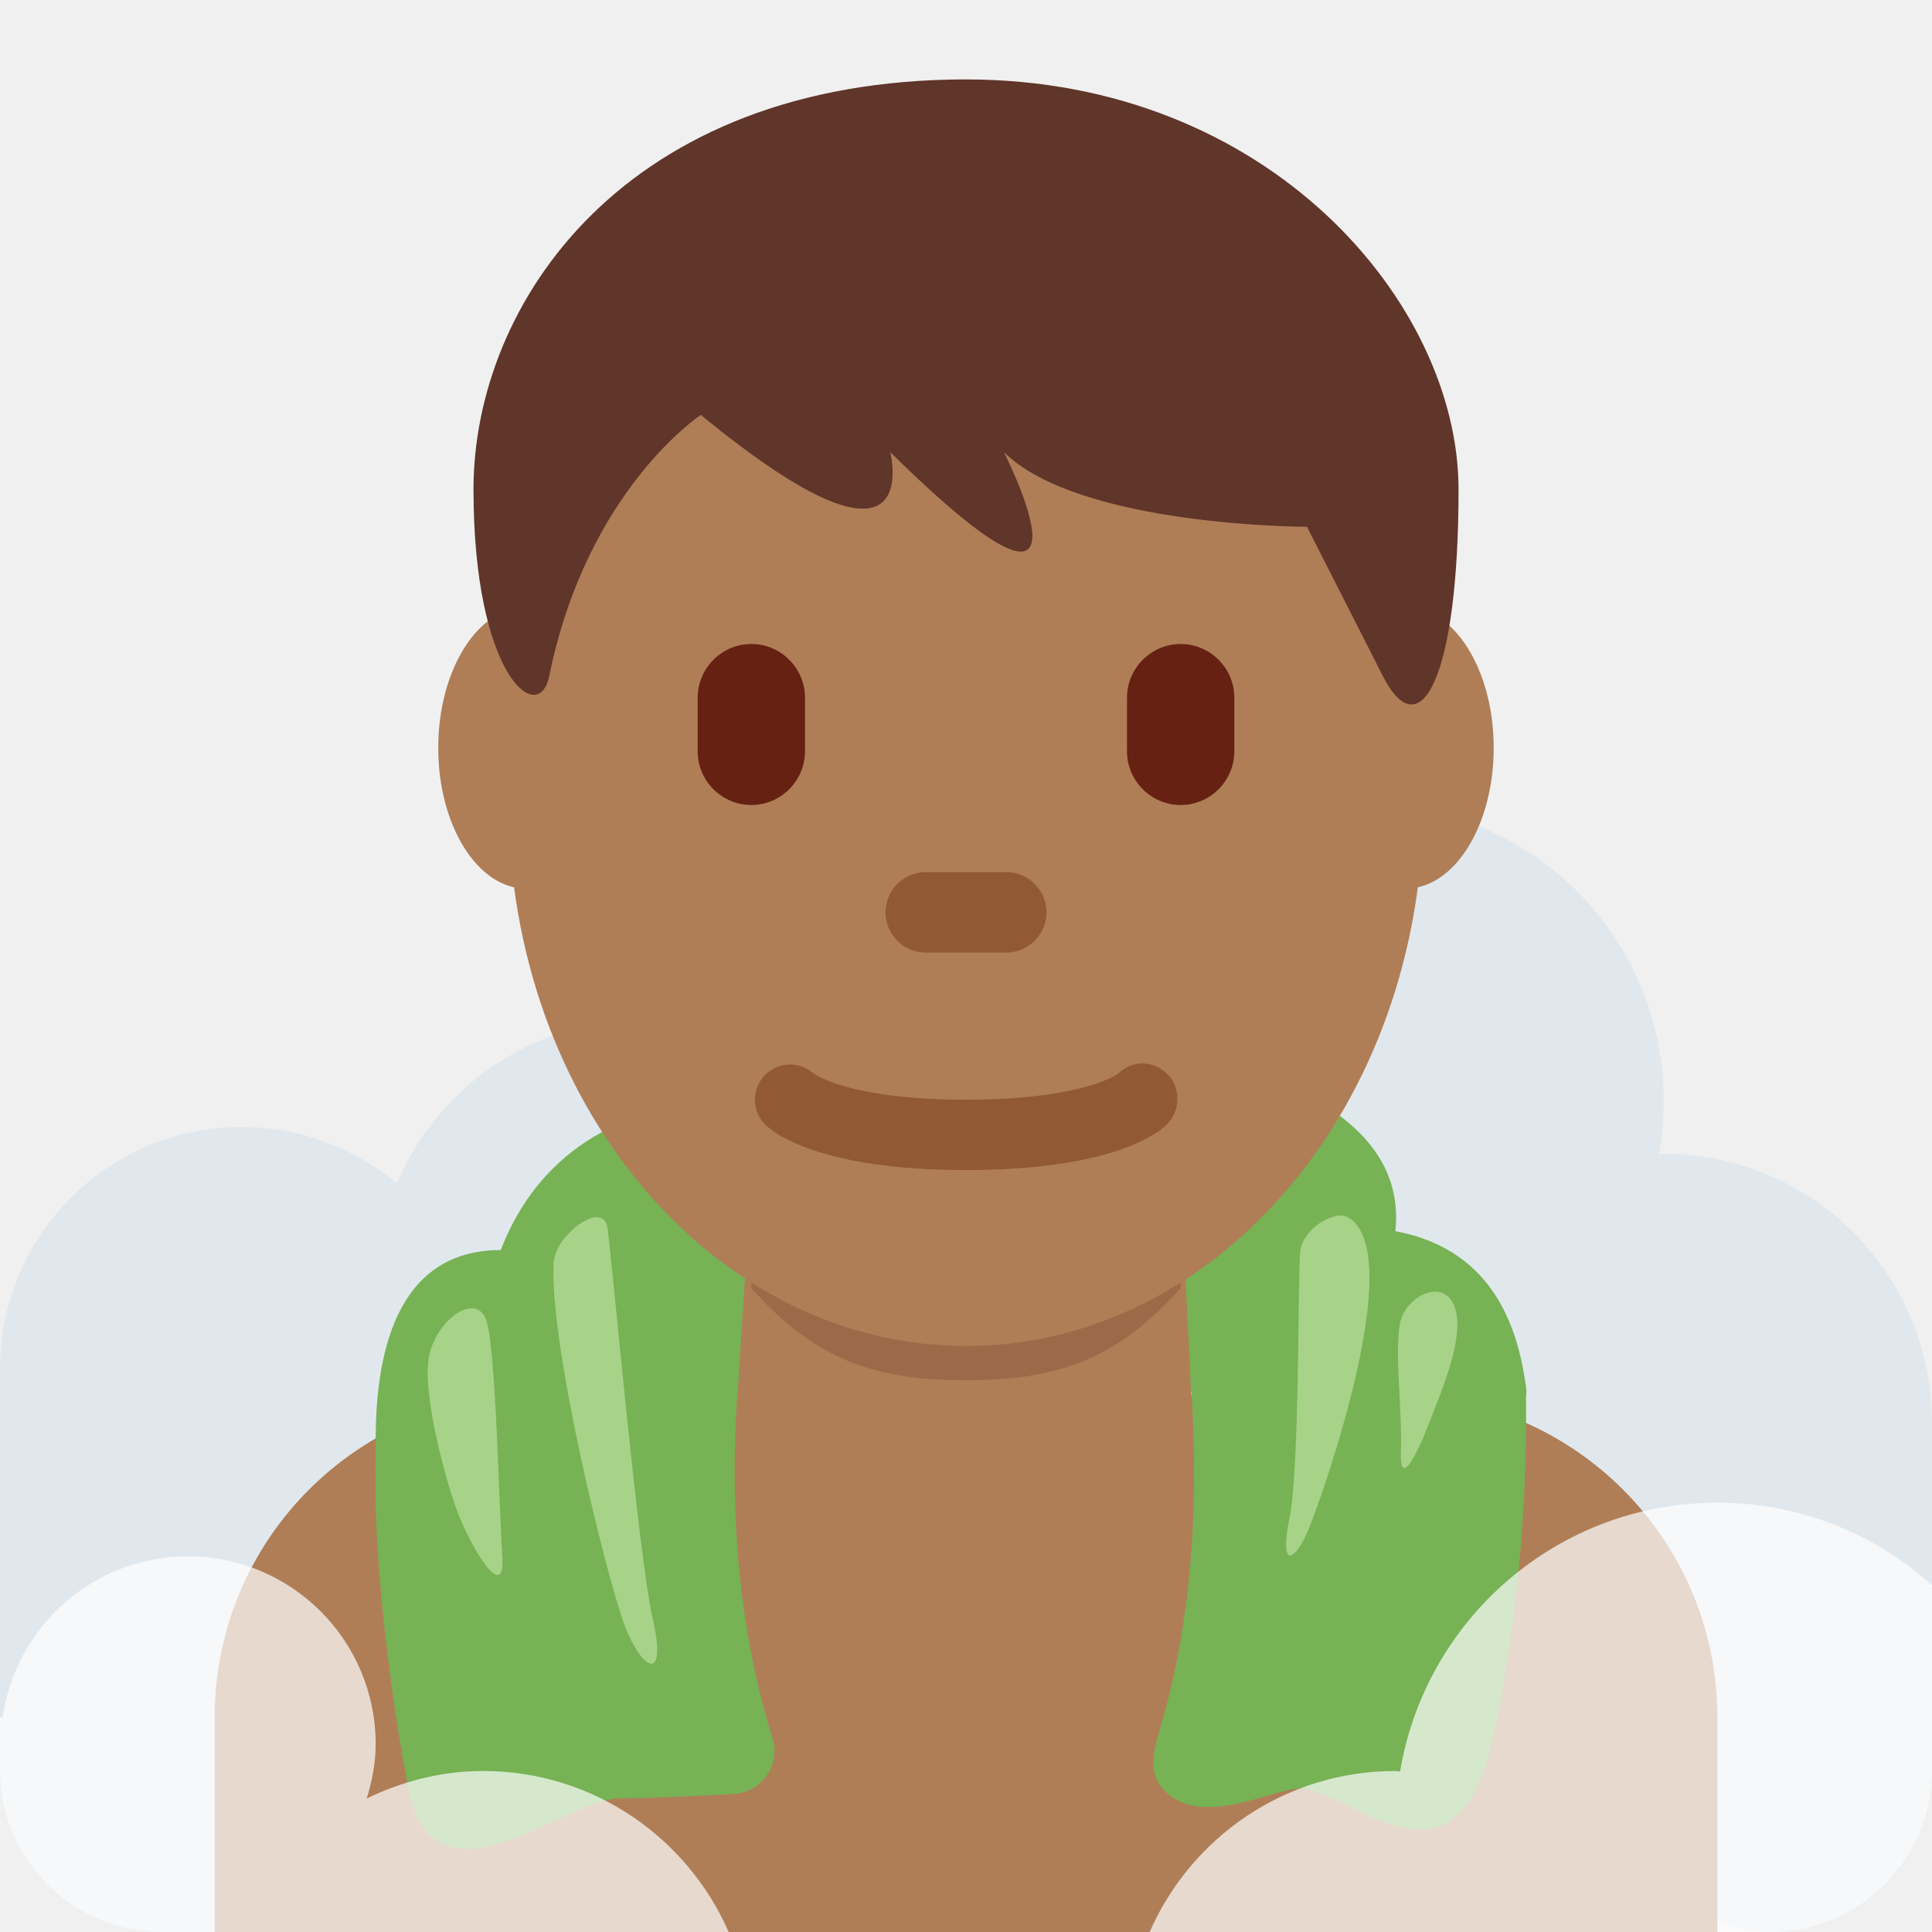
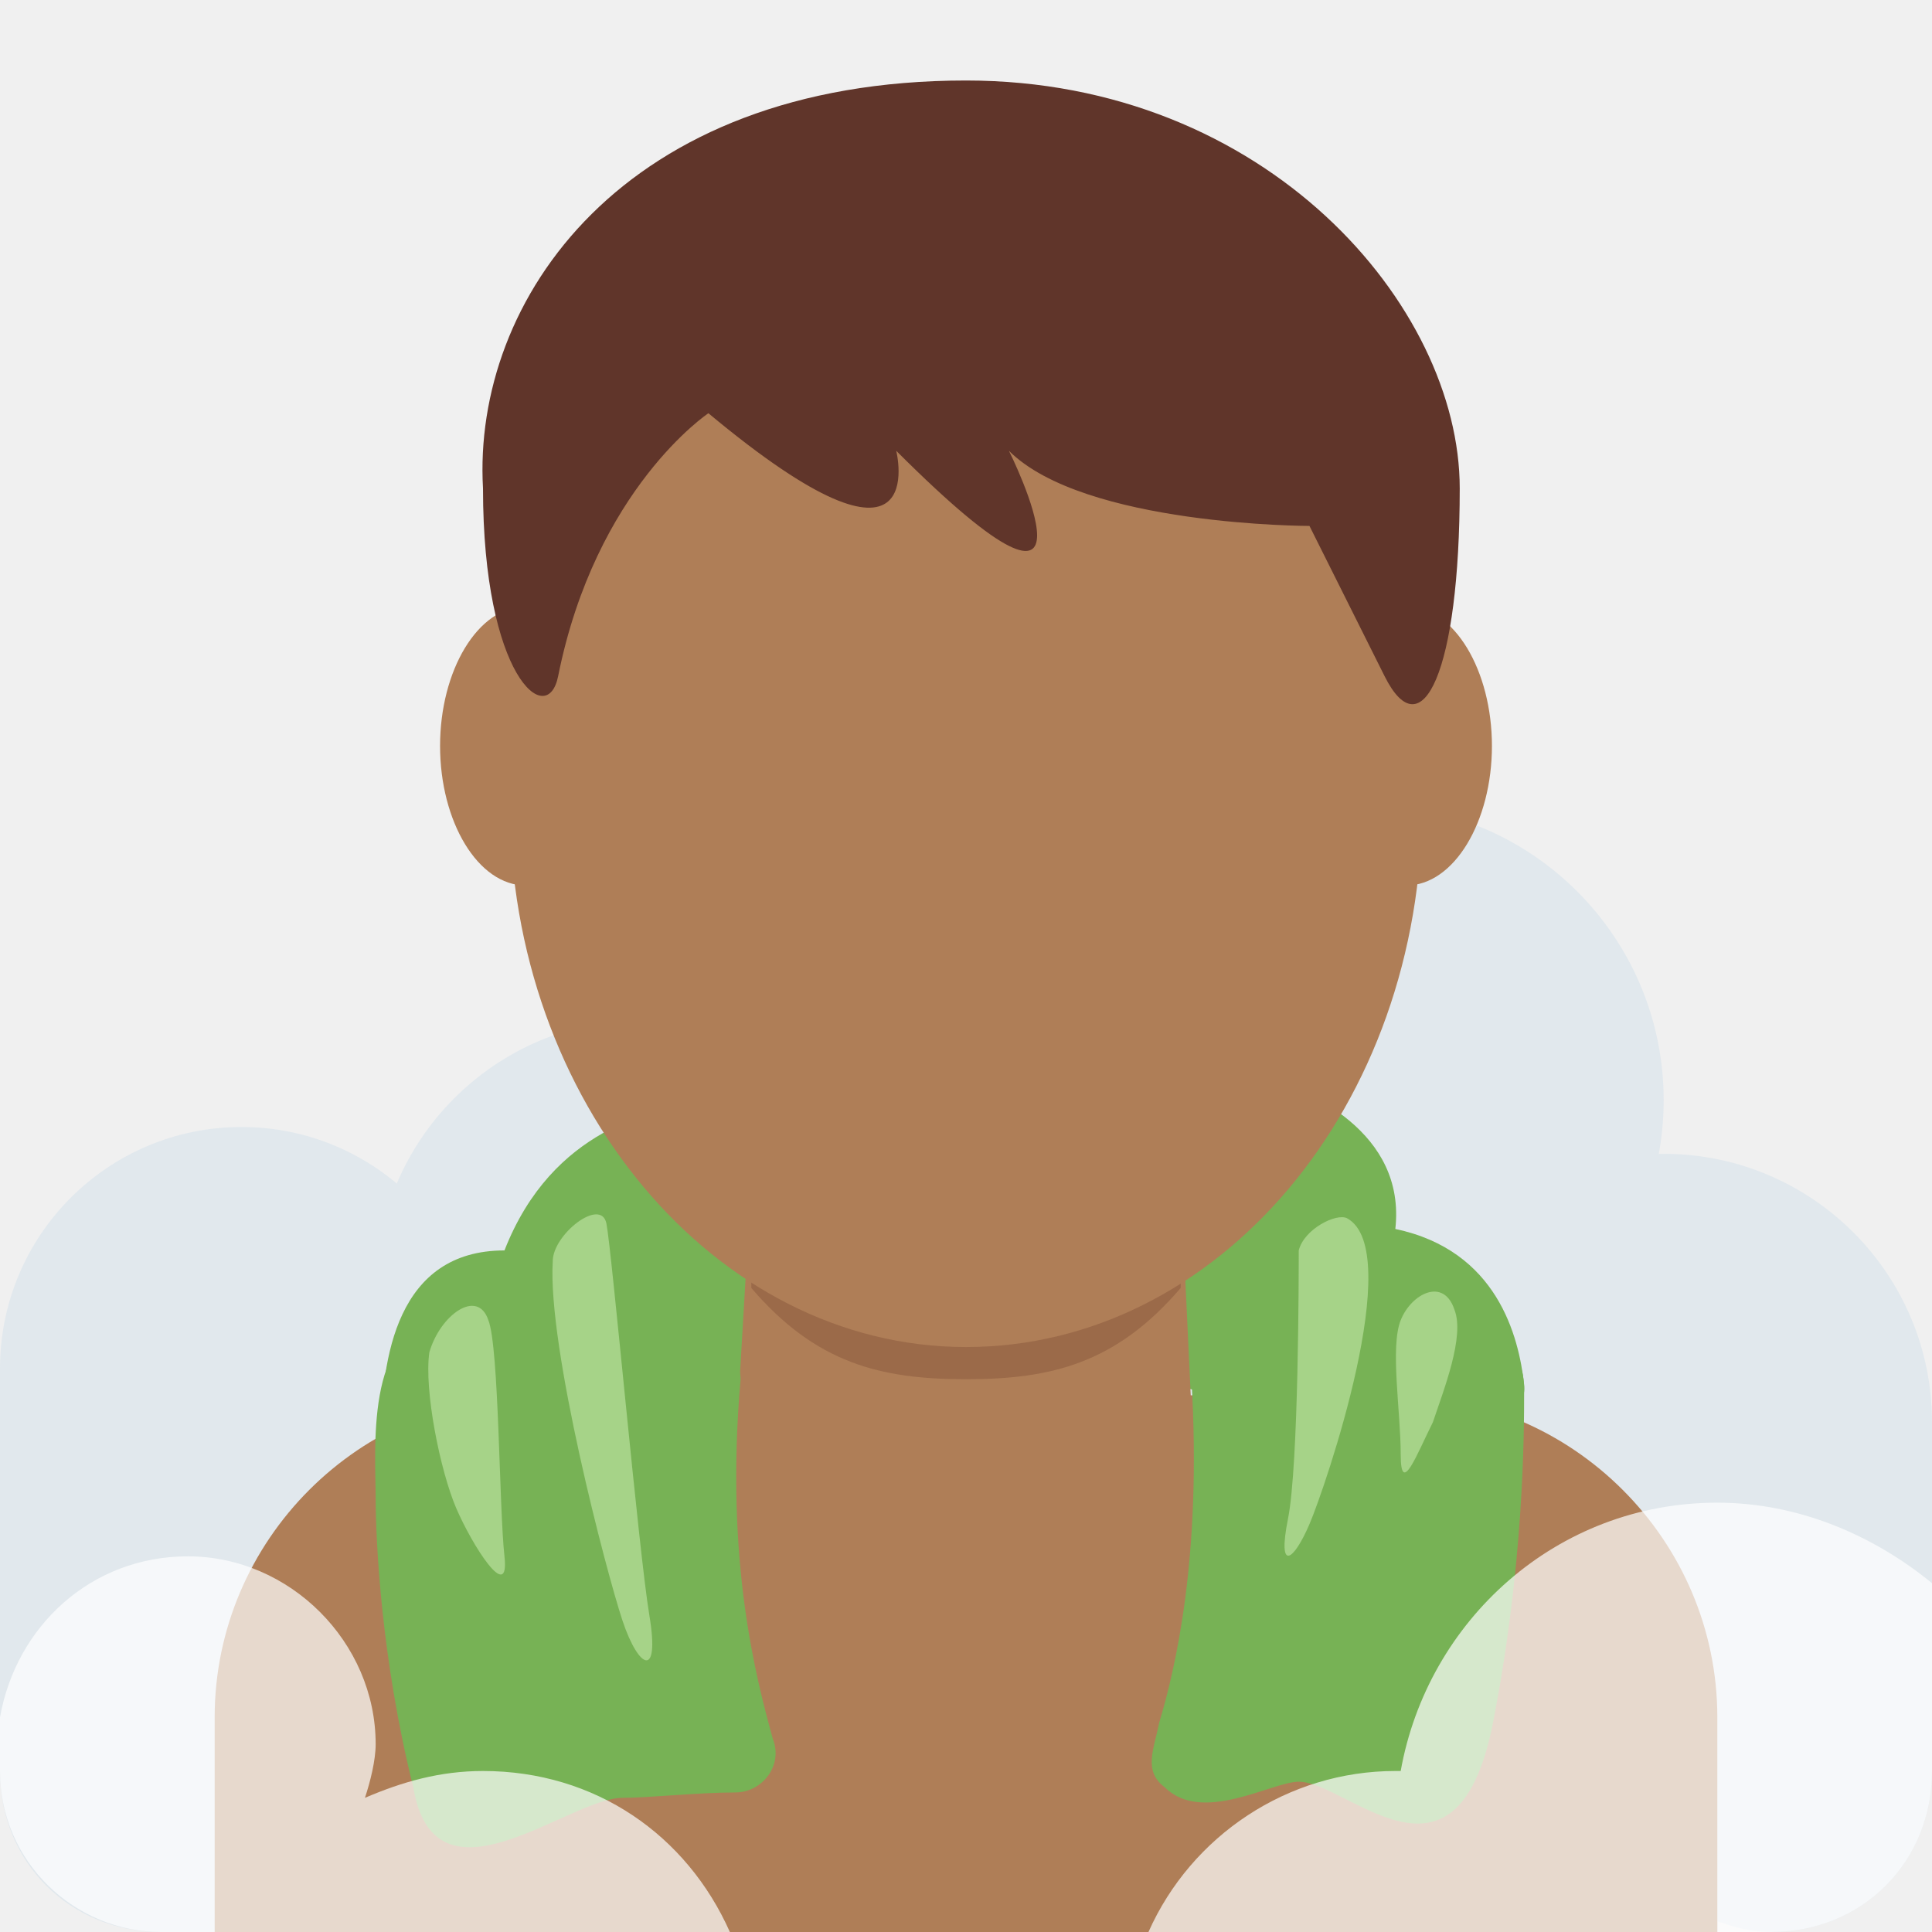
- <svg xmlns="http://www.w3.org/2000/svg" viewBox="0 0 36 36">
-   <g fill="#E1E8ED">
-     <circle cx="4.5" cy="25.5" r="4.5" />
-     <circle cx="25.5" cy="20.5" r="5.5" />
-     <circle cx="31" cy="26.5" r="5" />
-     <circle cx="12" cy="24" r="5" />
-     <path d="M33 30c-1.657 0-3 1.343-3 3H6c0-1.657-1.343-3-3-3s-3 1.343-3 3 1.343 3 3 3h29v-.184c.314.112.647.184 1 .184 1.657 0 3-1.343 3-3s-1.343-3-3-3z" />
-     <path d="M0 25.5h9V33H0zM20 23h9v4h-9zm11 3.5h5V33h-5z" />
+ <svg xmlns="http://www.w3.org/2000/svg" version="1.1" id="Layer_1" x="0px" y="0px" viewBox="0 0 36 36" style="enable-background:new 0 0 36 36;" xml:space="preserve">
+   <style type="text/css">
+ 	.st0{fill:#E1E8ED;}
+ 	.st1{fill:#77B255;}
+ 	.st2{fill:#AF7E57;}
+ 	.st3{fill:#9B6A49;}
+ 	.st4{fill:#60352A;}
+ 	.st5{fill:#A6D388;}
+ 	.st6{opacity:0.7;fill:#FFFFFF;enable-background:new    ;}
+ </style>
+   <g>
+     <circle class="st0" cx="4.5" cy="25.5" r="4.5" />
+     <circle class="st0" cx="25.5" cy="20.5" r="5.5" />
+     <circle class="st0" cx="31" cy="26.5" r="5" />
+     <circle class="st0" cx="12" cy="24" r="5" />
+     <path class="st0" d="M33,30c-1.7,0-3,1.3-3,3H6c0-1.7-1.3-3-3-3s-3,1.3-3,3c0,1.7,1.3,3,3,3h29v-0.2c0.3,0.1,0.6,0.2,1,0.2   c1.7,0,3-1.3,3-3S34.7,30,33,30z" />
+     <path class="st0" d="M0,25.5h9V33H0V25.5z M20,23h9v4h-9V23z M31,26.5h5V33h-5V26.5z" />
  </g>
-   <path d="M23.35 20c1.014.324 2.845 1.15 2.65 2.941 1.924.357 2.306 1.966 2.436 2.907.248 1.79-7.436-.198-7.436-.198l-1-3.482L23.35 20zm-10.38.5c-.769.185-2.749.5-3.64 2.793-1.99 0-2.33 2.02-2.33 3.538 0 2.253 7.336 1.955 8.495.678 1.158-1.277.784-5.36.784-5.36L12.97 20.5z" fill="#77B255" />
-   <path fill="#AF7E57" d="M32 36v-4c0-3.314-2.685-6-6-6H10c-3.313 0-6 2.686-6 6v4h28z" />
-   <path fill="#AF7E57" d="M13.667 27.122L18 31.001l4.316-2.627L22 22h-8z" />
-   <path fill="#9B6A49" d="M14 24c1.216 1.374 2.355 1.719 3.996 1.719 1.639 0 2.787-.346 4.004-1.719v-4h-8v4z" />
-   <path fill="#AF7E57" d="M11.444 13.936c0 1.448-.734 2.622-1.639 2.622s-1.639-1.174-1.639-2.622.734-2.623 1.639-2.623c.905-.001 1.639 1.174 1.639 2.623m16.389 0c0 1.448-.733 2.622-1.639 2.622-.905 0-1.639-1.174-1.639-2.622s.733-2.623 1.639-2.623c.906-.001 1.639 1.174 1.639 2.623" />
-   <path fill="#AF7E57" d="M9.477 14.96c0-5.589 3.816-10.121 8.523-10.121s8.522 4.532 8.522 10.121S22.707 25.081 18 25.081c-4.707-.001-8.523-4.532-8.523-10.121" />
-   <path fill="#915A34" d="M18 21.802c-2.754 0-3.6-.705-3.741-.848-.256-.256-.256-.671 0-.927.248-.248.646-.255.902-.023.052.037.721.487 2.839.487 2.2 0 2.836-.485 2.842-.49.256-.255.657-.243.913.015.256.256.242.683-.014.938-.141.143-.987.848-3.741.848" />
-   <path fill="#60352A" d="M18 1.48c5.648 0 9.178 4.168 9.178 7.641s-.706 4.863-1.412 3.473l-1.412-2.778s-4.235 0-5.647-1.39c0 0 2.118 4.168-2.118 0 0 0 .706 2.779-3.53-.694 0 0-2.118 1.389-2.824 4.862-.196.964-1.412 0-1.412-3.473C8.822 5.648 11.646 1.48 18 1.48" />
-   <path fill="#662113" d="M14 15c-.55 0-1-.45-1-1v-1c0-.55.45-1 1-1s1 .45 1 1v1c0 .55-.45 1-1 1m8 0c-.55 0-1-.45-1-1v-1c0-.55.45-1 1-1s1 .45 1 1v1c0 .55-.45 1-1 1" />
-   <path fill="#915A34" d="M18.75 17.75h-1.5c-.413 0-.75-.337-.75-.75s.337-.75.75-.75h1.5c.413 0 .75.337.75.75s-.337.75-.75.75" />
-   <path fill="#77B255" d="M13.758 25.712c-.269 3.395.314 5.641.636 6.672.158.505-.201 1.016-.729 1.045-.714.039-1.591.08-2.116.08-1 0-3.477 2.243-3.942-.193C7.143 30.88 7 28.711 7 27.909s-.158-3.166 1.167-3.17c1.817-.005 2.155-.153 2.917-.705.857-.622 2.738.879 2.674 1.678zm8.426.007c.247 3.305-.257 5.437-.553 6.44-.145.492-.261.897.099 1.237.698.66 2.007-.07 2.49-.07.92 0 2.935 2.261 3.612-.991.633-3.039.604-5.475.604-6.255s-.468-1.038-1.077-1.363c-1.486-.792-1.982-.149-2.683-.687-.788-.605-2.55.911-2.492 1.689z" />
-   <path fill="#A6D388" d="M8.002 25.236c.156-.67.885-1.175 1.063-.623.177.55.233 3.471.295 4.387s-.608-.184-.861-.898c-.254-.714-.644-2.234-.497-2.866zm19.115-.849c-.175-.579-.846-.279-1.003.176s.021 1.692-.01 2.465c-.031.773.325.014.551-.574.227-.588.627-1.521.462-2.067zm-16.802-.852c.024-.521.923-1.192 1.004-.656.081.536.571 6.09.845 7.289.274 1.199-.196.978-.522.124s-1.401-5.186-1.327-6.757zm14.802-.853c-.245-.141-.842.207-.89.639-.047.432-.005 4.021-.202 4.982-.196.961.115.81.383.133s1.831-5.106.709-5.754z" />
-   <path d="M32 28c-2.975 0-5.438 2.168-5.911 5.009C26.058 33.008 26.03 33 26 33c-2.049 0-3.806 1.236-4.578 3H33c1.65 0 3-1.35 3-3v-3.463C34.938 28.584 33.539 28 32 28zm-18.422 8c-.772-1.764-2.529-3-4.578-3-.78 0-1.509.194-2.166.512.098-.322.166-.657.166-1.012C7 30.567 5.433 29 3.5 29 1.738 29 .295 30.306.05 32H0v1c0 1.65 1.35 3 3 3h10.578z" opacity=".7" fill="#FFF" />
+   <path class="st1" d="M23.4,20c1,0.3,2.8,1.1,2.6,2.9c1.9,0.4,2.3,2,2.4,2.9c0.2,1.8-7.4-0.2-7.4-0.2l-1-3.5L23.4,20z M13,20.5  c-0.8,0.2-2.7,0.5-3.6,2.8c-2,0-2.3,2-2.3,3.5c0,2.3,7.3,2,8.5,0.7c1.2-1.3,0.8-5.4,0.8-5.4L13,20.5z" />
+   <path class="st2" d="M32,36v-4c0-3.3-2.7-6-6-6H10c-3.3,0-6,2.7-6,6v4H32z" />
+   <path class="st2" d="M13.7,27.1L18,31l4.3-2.6L22,22h-8L13.7,27.1z" />
+   <path class="st3" d="M14,24c1.2,1.4,2.4,1.7,4,1.7c1.6,0,2.8-0.3,4-1.7v-4h-8V24z" />
+   <path class="st2" d="M11.4,13.9c0,1.4-0.7,2.6-1.6,2.6s-1.6-1.2-1.6-2.6s0.7-2.6,1.6-2.6C10.7,11.3,11.4,12.5,11.4,13.9 M27.8,13.9  c0,1.4-0.7,2.6-1.6,2.6c-0.9,0-1.6-1.2-1.6-2.6s0.7-2.6,1.6-2.6C27.1,11.3,27.8,12.5,27.8,13.9" />
+   <path class="st2" d="M9.5,15c0-5.6,3.8-10.1,8.5-10.1s8.5,4.5,8.5,10.1S22.7,25.1,18,25.1C13.3,25.1,9.5,20.5,9.5,15" />
+   <path class="st4" d="M18,1.5c5.6,0,9.2,4.2,9.2,7.6s-0.7,4.9-1.4,3.5l-1.4-2.8c0,0-4.2,0-5.6-1.4c0,0,2.1,4.2-2.1,0  c0,0,0.7,2.8-3.5-0.7c0,0-2.1,1.4-2.8,4.9c-0.2,1-1.4,0-1.4-3.5C8.8,5.6,11.6,1.5,18,1.5" />
+   <path class="st1" d="M13.8,25.7c-0.3,3.4,0.3,5.6,0.6,6.7c0.2,0.5-0.2,1-0.7,1c-0.7,0-1.6,0.1-2.1,0.1c-1,0-3.5,2.2-3.9-0.2  C7.1,30.9,7,28.7,7,27.9s-0.2-3.2,1.2-3.2c1.8,0,2.2-0.2,2.9-0.7C11.9,23.4,13.8,24.9,13.8,25.7z M22.2,25.7  c0.2,3.3-0.3,5.4-0.6,6.4c-0.1,0.5-0.3,0.9,0.1,1.2c0.7,0.7,2-0.1,2.5-0.1c0.9,0,2.9,2.3,3.6-1c0.6-3,0.6-5.5,0.6-6.3  s-0.5-1-1.1-1.4c-1.5-0.8-2-0.1-2.7-0.7C23.9,23.4,22.1,24.9,22.2,25.7z" />
+   <path class="st5" d="M8,25.2c0.2-0.7,0.9-1.2,1.1-0.6c0.2,0.5,0.2,3.5,0.3,4.4s-0.6-0.2-0.9-0.9C8.2,27.4,7.9,25.9,8,25.2z   M27.1,24.4c-0.2-0.6-0.8-0.3-1,0.2s0,1.7,0,2.5s0.3,0,0.6-0.6C26.9,25.9,27.3,24.9,27.1,24.4z M10.3,23.5c0-0.5,0.9-1.2,1-0.7  c0.1,0.5,0.6,6.1,0.8,7.3s-0.2,1-0.5,0.1S10.2,25.1,10.3,23.5z M25.1,22.7c-0.2-0.1-0.8,0.2-0.9,0.6c0,0.4,0,4-0.2,5  c-0.2,1,0.1,0.8,0.4,0.1S26.2,23.3,25.1,22.7z" />
+   <path class="st6" d="M32,28c-3,0-5.4,2.2-5.9,5c0,0-0.1,0-0.1,0c-2,0-3.8,1.2-4.6,3H33c1.7,0,3-1.3,3-3v-3.5  C34.9,28.6,33.5,28,32,28z M13.6,36c-0.8-1.8-2.5-3-4.6-3c-0.8,0-1.5,0.2-2.2,0.5c0.1-0.3,0.2-0.7,0.2-1C7,30.6,5.4,29,3.5,29  c-1.8,0-3.2,1.3-3.5,3H0v1c0,1.7,1.4,3,3,3C3,36,13.6,36,13.6,36z" />
</svg>
